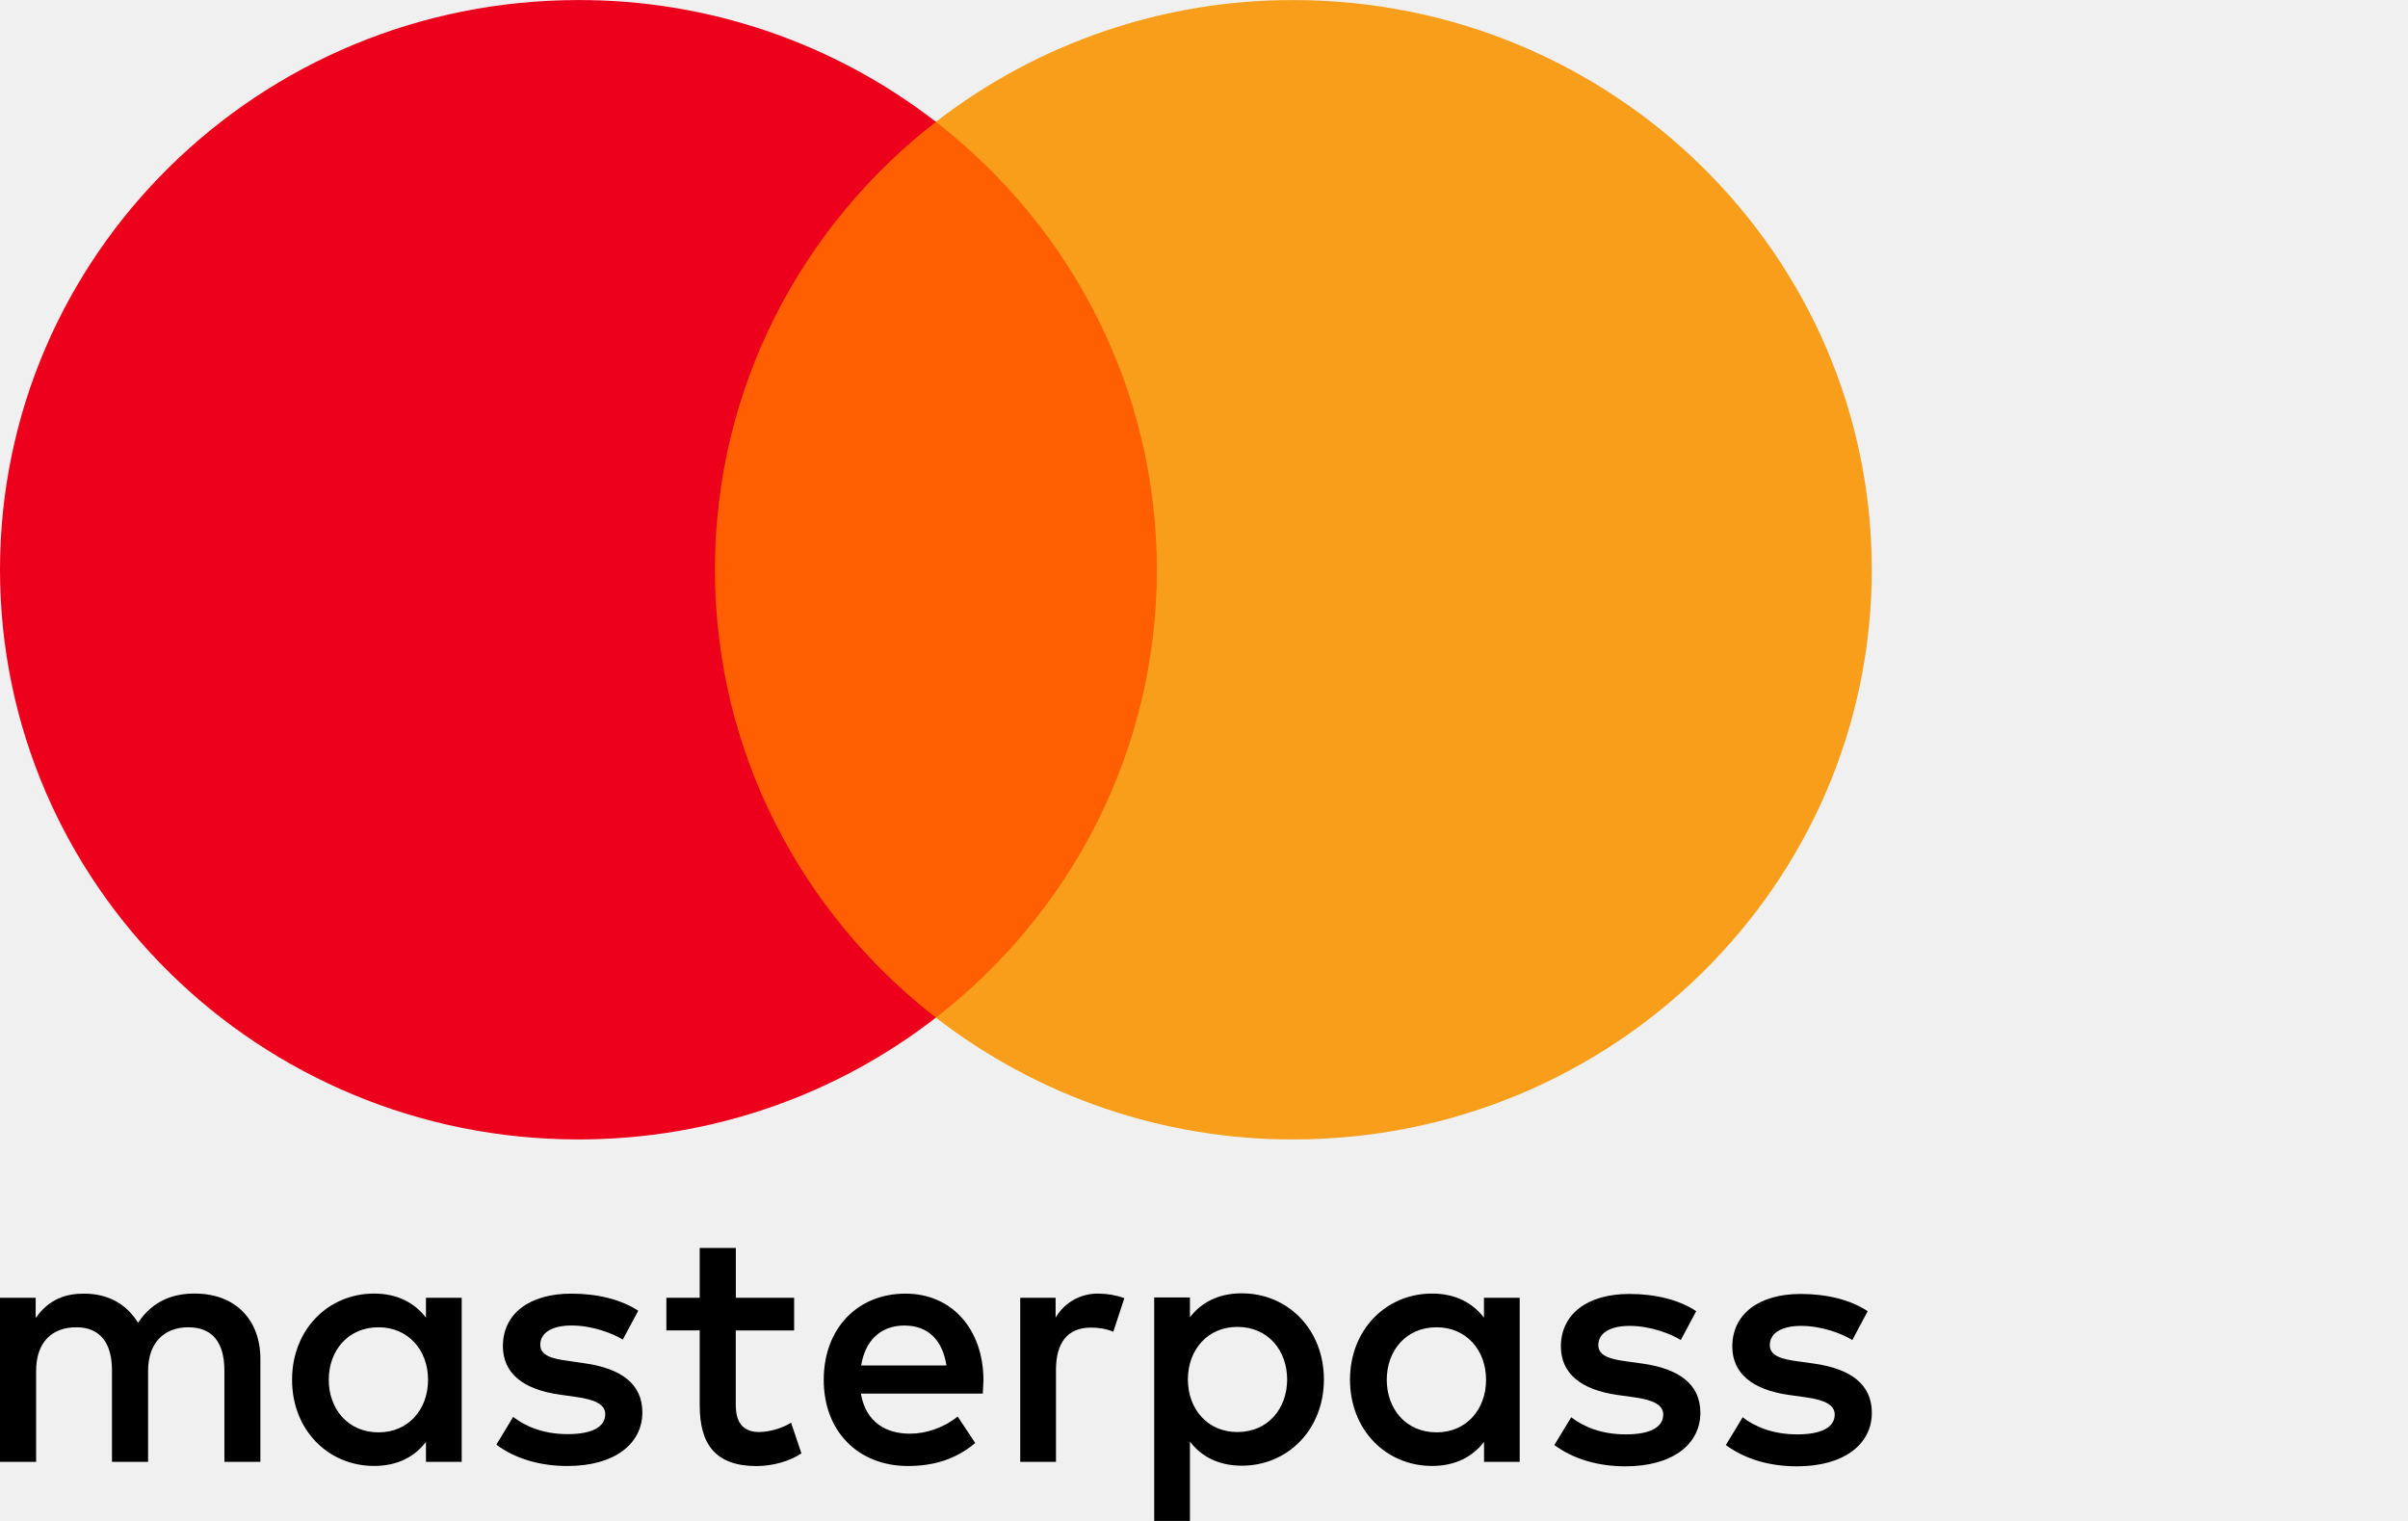
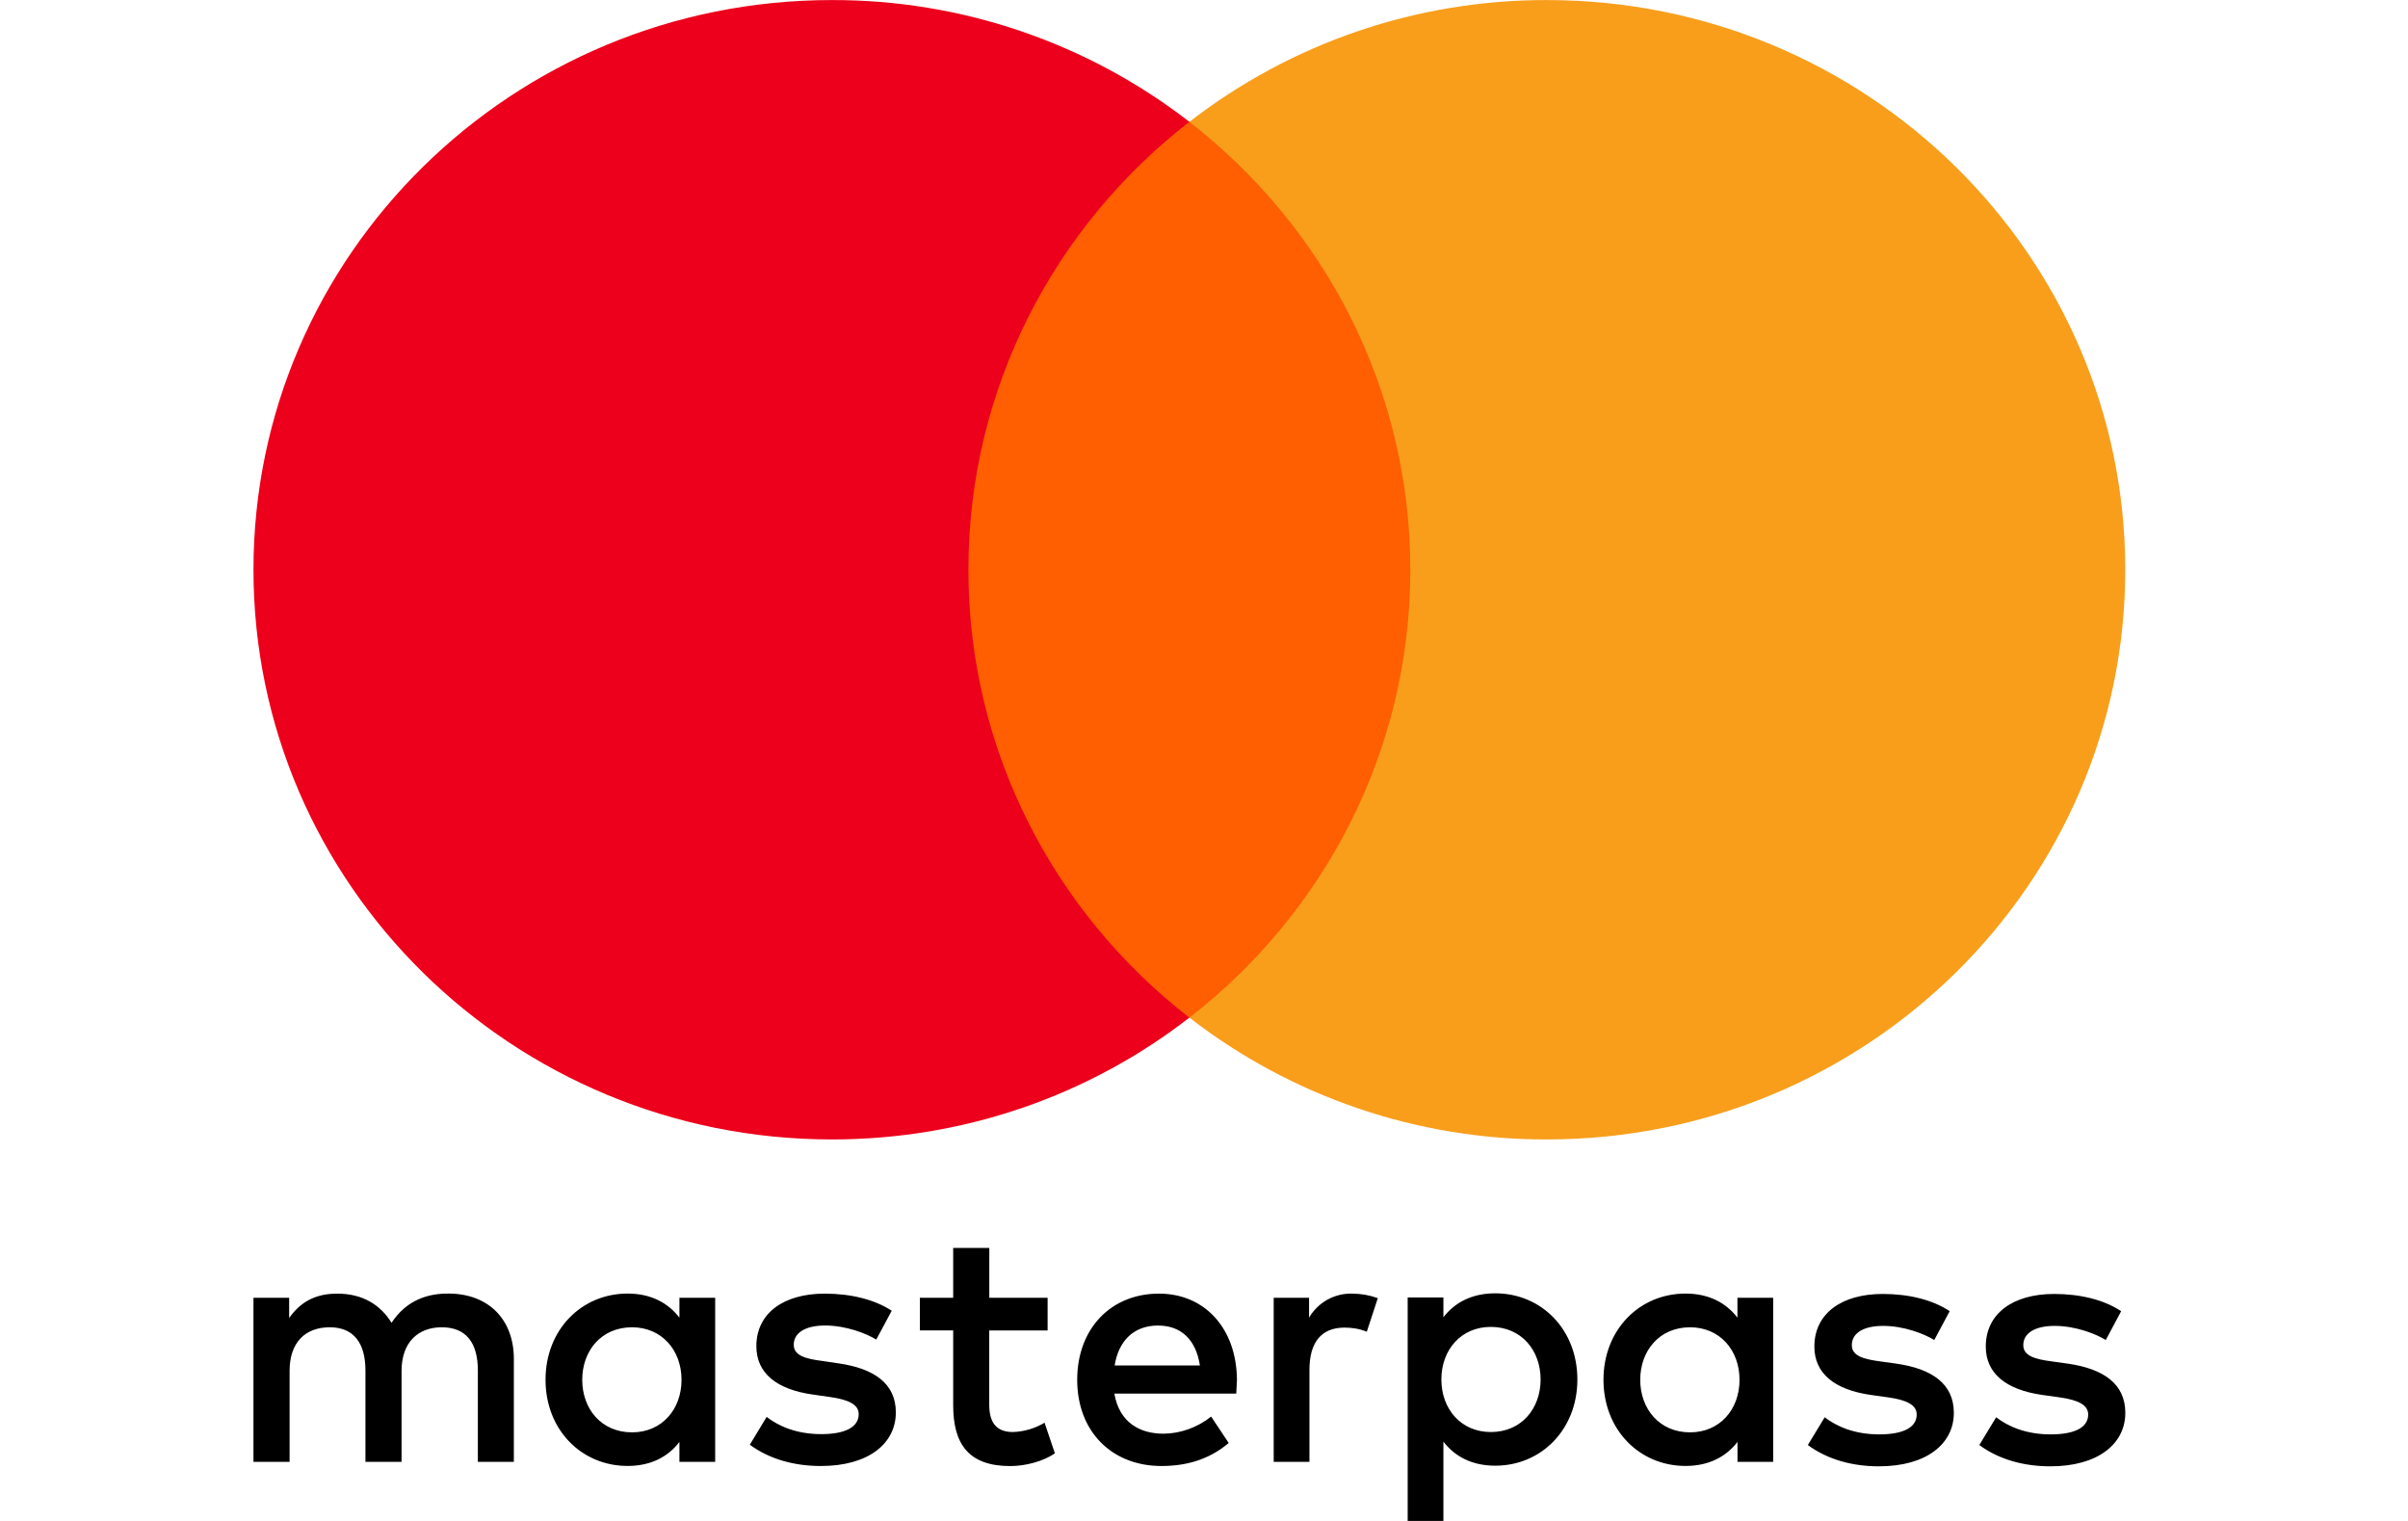
<svg xmlns="http://www.w3.org/2000/svg" role="img" viewBox="0 0 38 24" width="38" height="24" aria-labelledby="pi-{masterpass}">
  <g id="Page-1" stroke="none" stroke-width="1" fill="none" fill-rule="evenodd">
    <g id="mp_mark_ver_blk">
-       <path d="M29.473 20.69c-.27-.18-.645-.272-1.057-.272-.656 0-1.079.314-1.079.83 0 .422.315.682.895.764l.266.037c.309.043.455.125.455.272 0 .2-.206.313-.59.313-.391 0-.673-.124-.862-.27l-.266.438c.309.228.7.336 1.122.336.748 0 1.182-.352 1.182-.844 0-.456-.341-.694-.905-.776l-.266-.037c-.244-.033-.439-.082-.439-.255 0-.19.185-.304.494-.304.33 0 .65.125.808.223l.243-.456zm-2.705 0c-.27-.18-.645-.272-1.057-.272-.656 0-1.079.314-1.079.83 0 .422.314.682.894.764l.266.037c.309.043.455.125.455.272 0 .2-.206.313-.59.313-.39 0-.672-.124-.862-.27l-.266.438c.31.228.7.336 1.122.336.748 0 1.182-.352 1.182-.844 0-.456-.341-.694-.905-.776l-.266-.037c-.244-.033-.439-.082-.439-.255 0-.19.184-.304.493-.304.33 0 .65.125.808.223l.244-.456zm-6.456 1.077c0 .456-.298.83-.786.83-.466 0-.78-.358-.78-.83 0-.471.314-.829.78-.829.488 0 .786.375.786.83zm-2.098 0V24h.564v-1.252c.179.234.45.38.818.38.726 0 1.296-.57 1.296-1.36 0-.792-.57-1.36-1.296-1.36-.368 0-.64.146-.818.378v-.313h-.564v1.294zm3.67.006c0-.455.299-.829.787-.829.466 0 .78.358.78.829s-.314.829-.78.829c-.488 0-.787-.374-.787-.83zm2.098 0v-1.295h-.564v.314c-.179-.233-.45-.38-.819-.38-.726 0-1.295.57-1.295 1.36 0 .792.57 1.36 1.295 1.36.369 0 .64-.146.82-.379v.315h.563v-1.296zm-18.794 0c0-.455.298-.829.786-.829.466 0 .781.358.781.829s-.314.829-.78.829c-.489 0-.787-.374-.787-.83zm2.098 0v-1.295h-.564v.314c-.179-.233-.45-.38-.818-.38-.727 0-1.295.57-1.295 1.36 0 .792.569 1.36 1.295 1.36.369 0 .64-.146.818-.379v.315h.564v-1.296zm6.993-.856c.363 0 .596.228.656.629H13.59c.06-.374.288-.63.689-.63zm.01-.504c-.759 0-1.29.553-1.29 1.36 0 .823.554 1.36 1.328 1.36.39 0 .749-.098 1.063-.363l-.277-.417c-.216.173-.493.27-.753.27-.364 0-.694-.168-.775-.633h1.924l.011-.217c-.006-.807-.504-1.36-1.23-1.36zm-4.217.27c-.271-.178-.645-.27-1.057-.27-.656 0-1.079.314-1.079.829 0 .423.314.683.894.764l.266.038c.309.043.455.125.455.271 0 .2-.206.315-.59.315-.391 0-.673-.125-.863-.272l-.265.439c.309.228.7.336 1.122.336.748 0 1.182-.353 1.182-.846 0-.455-.342-.693-.906-.774l-.265-.039c-.244-.032-.44-.08-.44-.254 0-.19.185-.304.494-.304.33 0 .65.125.808.222l.244-.455zm7.27-.27a.764.764 0 0 0-.684.379v-.314H16.1v2.59h.564v-1.453c0-.428.184-.666.553-.666.113 0 .233.016.352.065l.174-.53a1.207 1.207 0 0 0-.401-.071zm-4.81.065h-.92v-.786h-.57v.786h-.526v.515h.526v1.181c0 .601.234.96.9.96.244 0 .526-.076.705-.201l-.163-.483a1.045 1.045 0 0 1-.499.147c-.282 0-.374-.174-.374-.433v-1.17h.921v-.516zm-8.423 2.59v-1.626c0-.612-.39-1.024-1.02-1.03-.33-.005-.671.098-.91.461-.178-.287-.46-.46-.856-.46-.276 0-.548.081-.76.385v-.32H0v2.59h.57v-1.436c0-.45.248-.688.634-.688.374 0 .563.244.563.682v1.442h.57v-1.436c0-.45.26-.688.634-.688.385 0 .57.244.57.682v1.442h.569-.001z" id="Shape" fill="#000" fill-rule="nonzero" />
-       <path id="Path" fill="#FF5F00" d="M6.462 16.056h16.615V1.916H6.462z" />
-       <path d="M11.282 8.99c0-2.867 1.364-5.421 3.487-7.068A9.178 9.178 0 0 0 9.128.001C4.087 0 0 4.026 0 8.99c0 4.964 4.087 8.99 9.128 8.99 2.13 0 4.09-.718 5.641-1.922-2.122-1.646-3.487-4.2-3.487-7.068" id="Path" fill="#EC001B" />
-       <path d="M29.538 8.99c0 4.964-4.086 8.99-9.128 8.99a9.178 9.178 0 0 1-5.64-1.922c2.123-1.646 3.486-4.2 3.486-7.067s-1.363-5.422-3.487-7.068A9.18 9.18 0 0 1 20.41.001c5.042 0 9.128 4.025 9.128 8.99" id="Path" fill="#F89E1B" />
+       <path id="Rectangle" fill="#FFF" d="M0 0h38v24H0z" />
+       <path d="M33.473 20.69c-.27-.18-.645-.272-1.057-.272-.656 0-1.079.314-1.079.83 0 .422.315.682.895.764l.266.037c.309.043.455.125.455.272 0 .2-.206.313-.59.313-.391 0-.673-.124-.862-.27l-.266.438c.309.228.7.336 1.122.336.748 0 1.182-.352 1.182-.844 0-.456-.341-.694-.905-.776l-.266-.037c-.244-.033-.439-.082-.439-.255 0-.19.185-.304.494-.304.33 0 .65.125.808.223l.243-.456zm-2.705 0c-.27-.18-.645-.272-1.057-.272-.656 0-1.079.314-1.079.83 0 .422.314.682.894.764l.266.037c.309.043.455.125.455.272 0 .2-.206.313-.59.313-.39 0-.672-.124-.862-.27l-.266.438c.31.228.7.336 1.122.336.748 0 1.182-.352 1.182-.844 0-.456-.341-.694-.905-.776l-.266-.037c-.244-.033-.439-.082-.439-.255 0-.19.184-.304.493-.304.33 0 .65.125.808.223l.244-.456zm-6.456 1.077c0 .456-.298.83-.786.83-.466 0-.78-.358-.78-.83 0-.471.314-.829.78-.829.488 0 .786.375.786.83zm-2.098 0V24h.564v-1.252c.179.234.45.38.818.38.726 0 1.296-.57 1.296-1.36 0-.792-.57-1.36-1.296-1.36-.368 0-.64.146-.818.378v-.313h-.564v1.294zm3.67.006c0-.455.299-.829.787-.829.466 0 .78.358.78.829s-.314.829-.78.829c-.488 0-.787-.374-.787-.83zm2.098 0v-1.295h-.564v.314c-.179-.233-.45-.38-.819-.38-.726 0-1.295.57-1.295 1.36 0 .792.57 1.36 1.295 1.36.369 0 .64-.146.82-.379v.315h.563v-1.296zm-18.794 0c0-.455.298-.829.786-.829.466 0 .781.358.781.829s-.314.829-.78.829c-.489 0-.787-.374-.787-.83zm2.098 0v-1.295h-.564v.314c-.179-.233-.45-.38-.818-.38-.727 0-1.295.57-1.295 1.36 0 .792.569 1.36 1.295 1.36.369 0 .64-.146.818-.379v.315h.564v-1.296zm6.993-.856c.363 0 .596.228.656.629H17.59c.06-.374.288-.63.689-.63zm.01-.504c-.759 0-1.29.553-1.29 1.36 0 .823.554 1.36 1.328 1.36.39 0 .749-.098 1.063-.363l-.277-.417c-.216.173-.493.27-.753.27-.364 0-.694-.168-.775-.633h1.924l.011-.217c-.006-.807-.504-1.36-1.23-1.36zm-4.217.27c-.271-.178-.645-.27-1.057-.27-.656 0-1.079.314-1.079.829 0 .423.314.683.894.764l.266.038c.309.043.455.125.455.271 0 .2-.206.315-.59.315-.391 0-.673-.125-.863-.272l-.265.439c.309.228.7.336 1.122.336.748 0 1.182-.353 1.182-.846 0-.455-.342-.693-.906-.774l-.265-.039c-.244-.032-.44-.08-.44-.254 0-.19.185-.304.494-.304.33 0 .65.125.808.222l.244-.455zm7.27-.27a.764.764 0 0 0-.684.379v-.314H20.1v2.59h.564v-1.453c0-.428.184-.666.553-.666.113 0 .233.016.352.065l.174-.53a1.207 1.207 0 0 0-.401-.071zm-4.81.065h-.92v-.786h-.57v.786h-.526v.515h.526v1.181c0 .601.234.96.9.96.244 0 .526-.076.705-.201l-.163-.483a1.045 1.045 0 0 1-.499.147c-.282 0-.374-.174-.374-.433v-1.17h.921v-.516zm-8.423 2.59v-1.626c0-.612-.39-1.024-1.02-1.03-.33-.005-.671.098-.91.461-.178-.287-.46-.46-.856-.46-.276 0-.548.081-.76.385v-.32H4v2.59h.57v-1.436c0-.45.248-.688.634-.688.374 0 .563.244.563.682v1.442h.57v-1.436c0-.45.26-.688.634-.688.385 0 .57.244.57.682v1.442h.569-.001z" id="Shape" fill="#000" fill-rule="nonzero" />
+       <path id="Path" fill="#FF5F00" d="M10.462 16.056h16.615V1.916H10.462z" />
+       <path d="M15.282 8.99c0-2.867 1.364-5.421 3.487-7.068A9.178 9.178 0 0 0 13.128.001C8.087 0 4 4.026 4 8.99c0 4.964 4.087 8.99 9.128 8.99 2.13 0 4.09-.718 5.641-1.922-2.122-1.646-3.487-4.2-3.487-7.068" id="Path" fill="#EC001B" />
+       <path d="M33.538 8.99c0 4.964-4.086 8.99-9.128 8.99a9.178 9.178 0 0 1-5.64-1.922c2.123-1.646 3.486-4.2 3.486-7.067s-1.363-5.422-3.487-7.068A9.18 9.18 0 0 1 24.41.001c5.042 0 9.128 4.025 9.128 8.99" id="Path" fill="#F89E1B" />
    </g>
  </g>
</svg>
